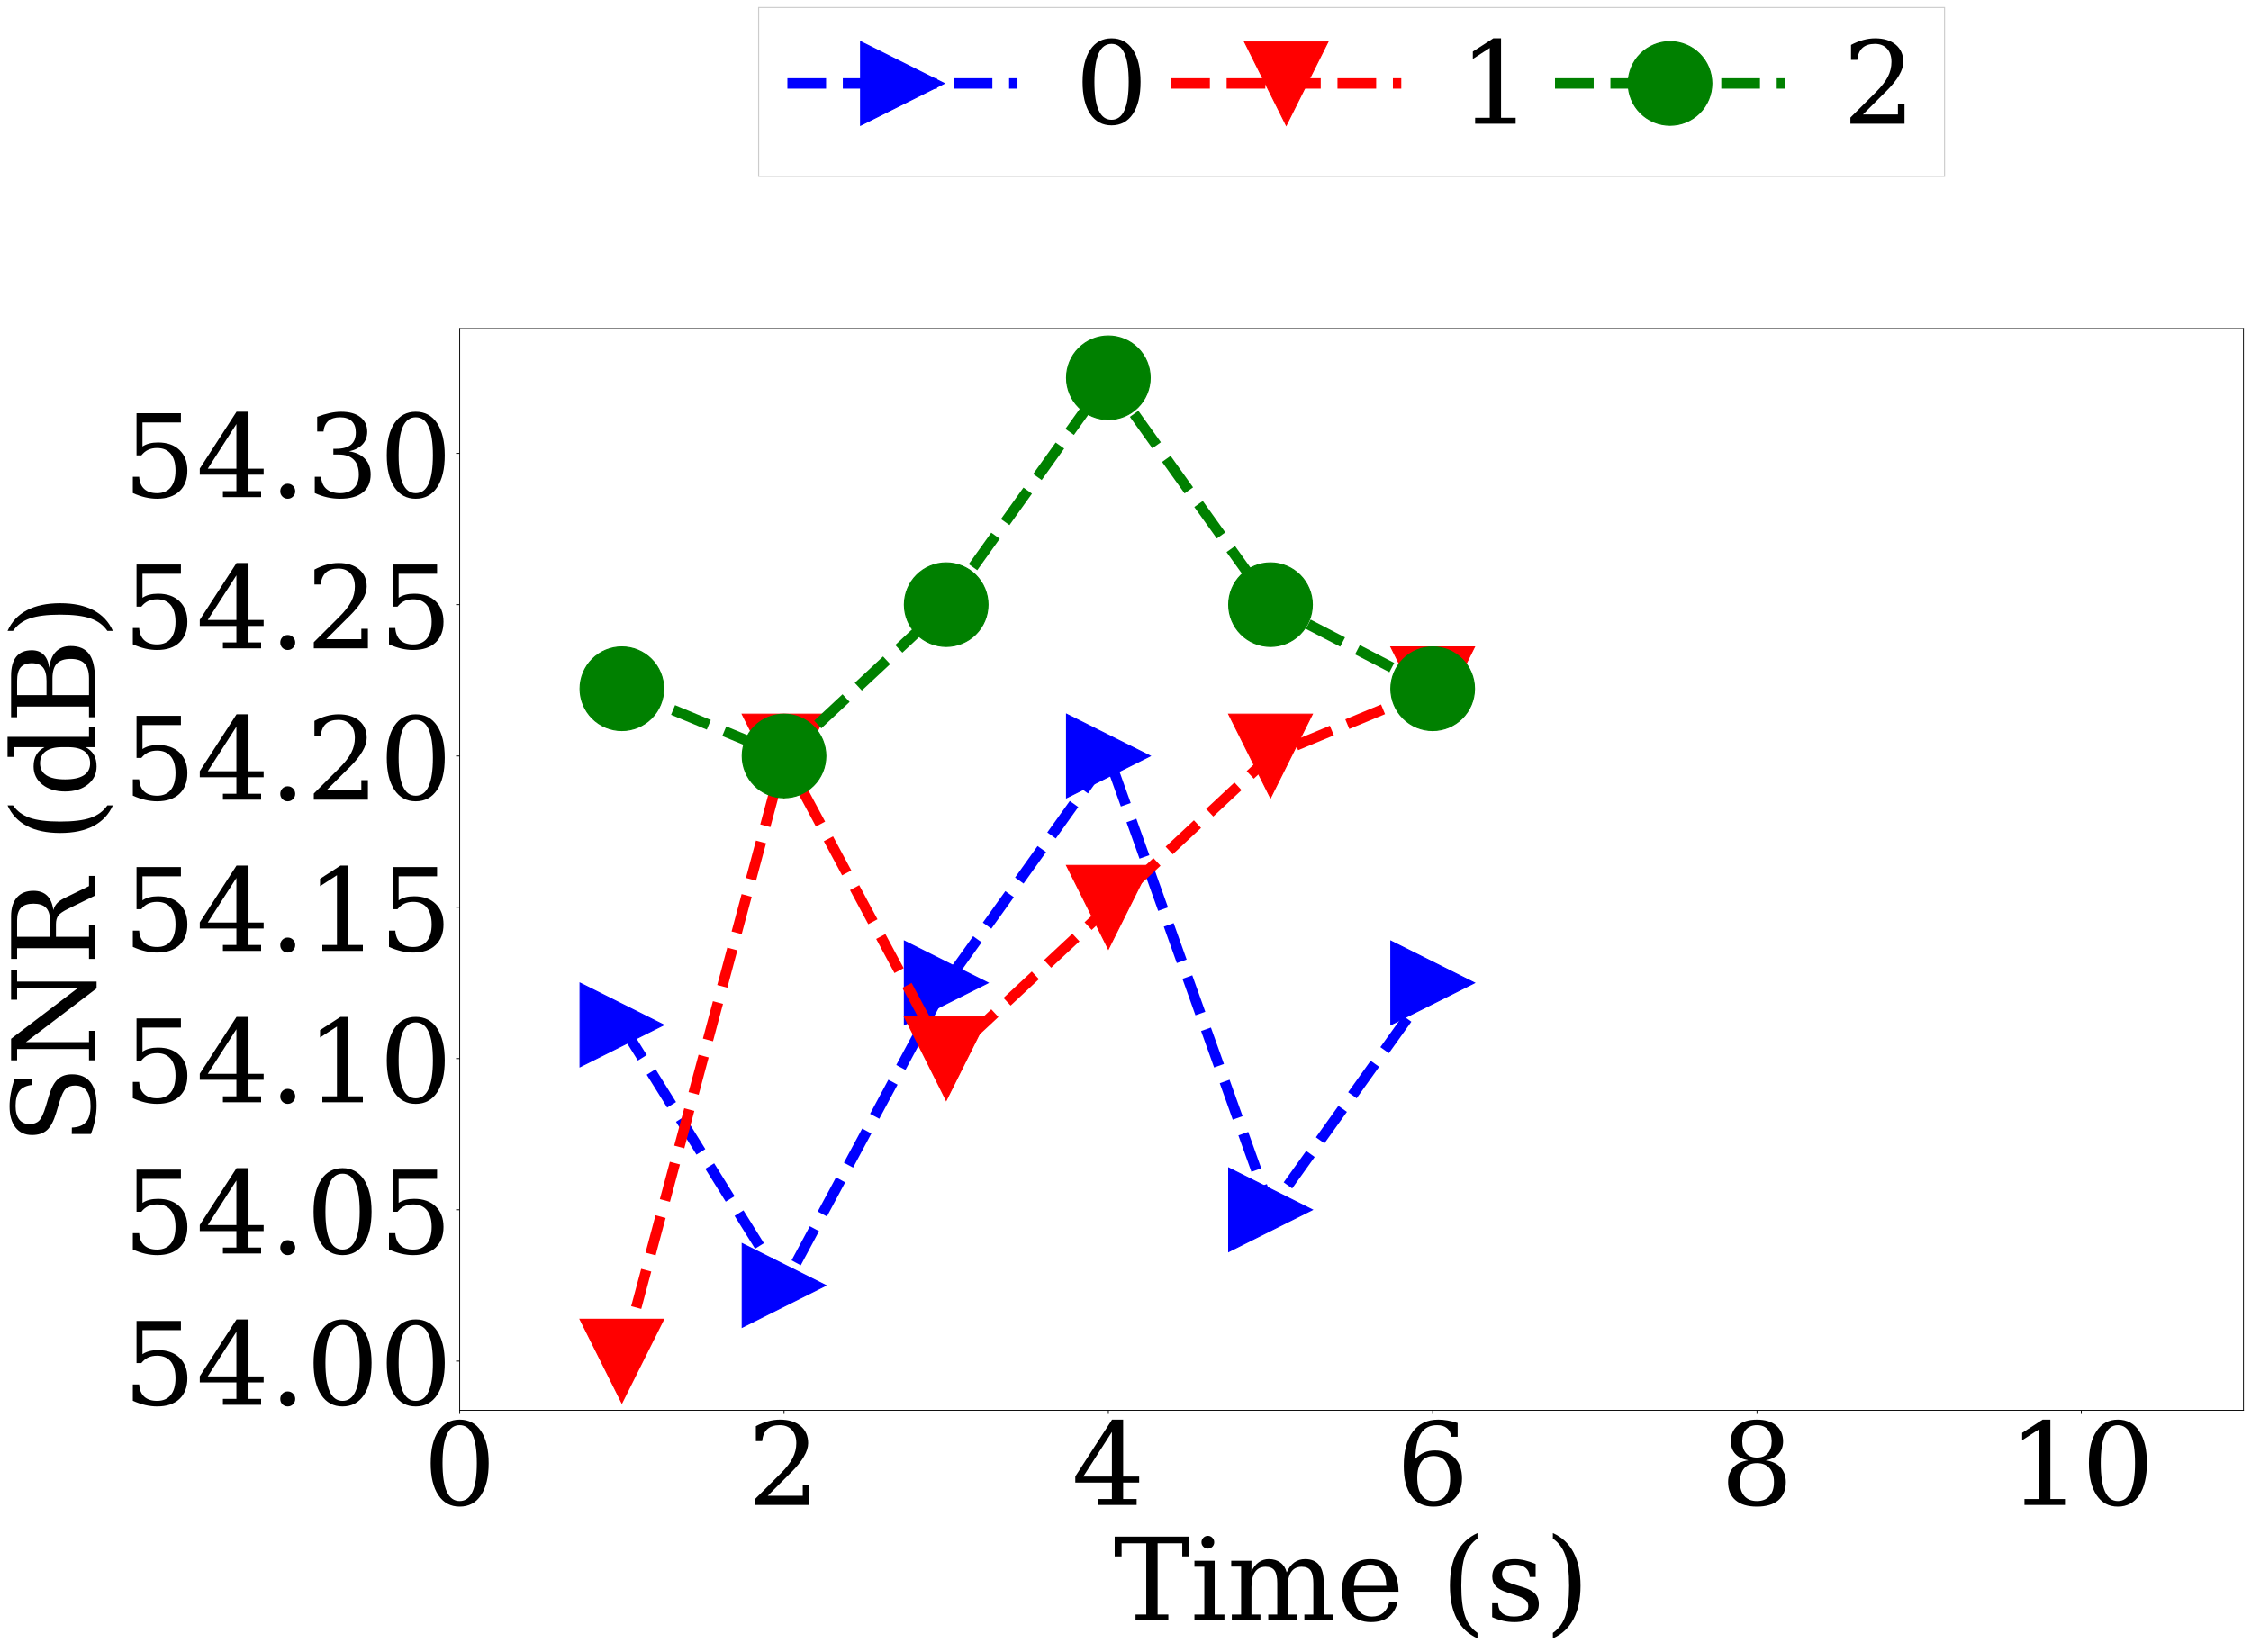
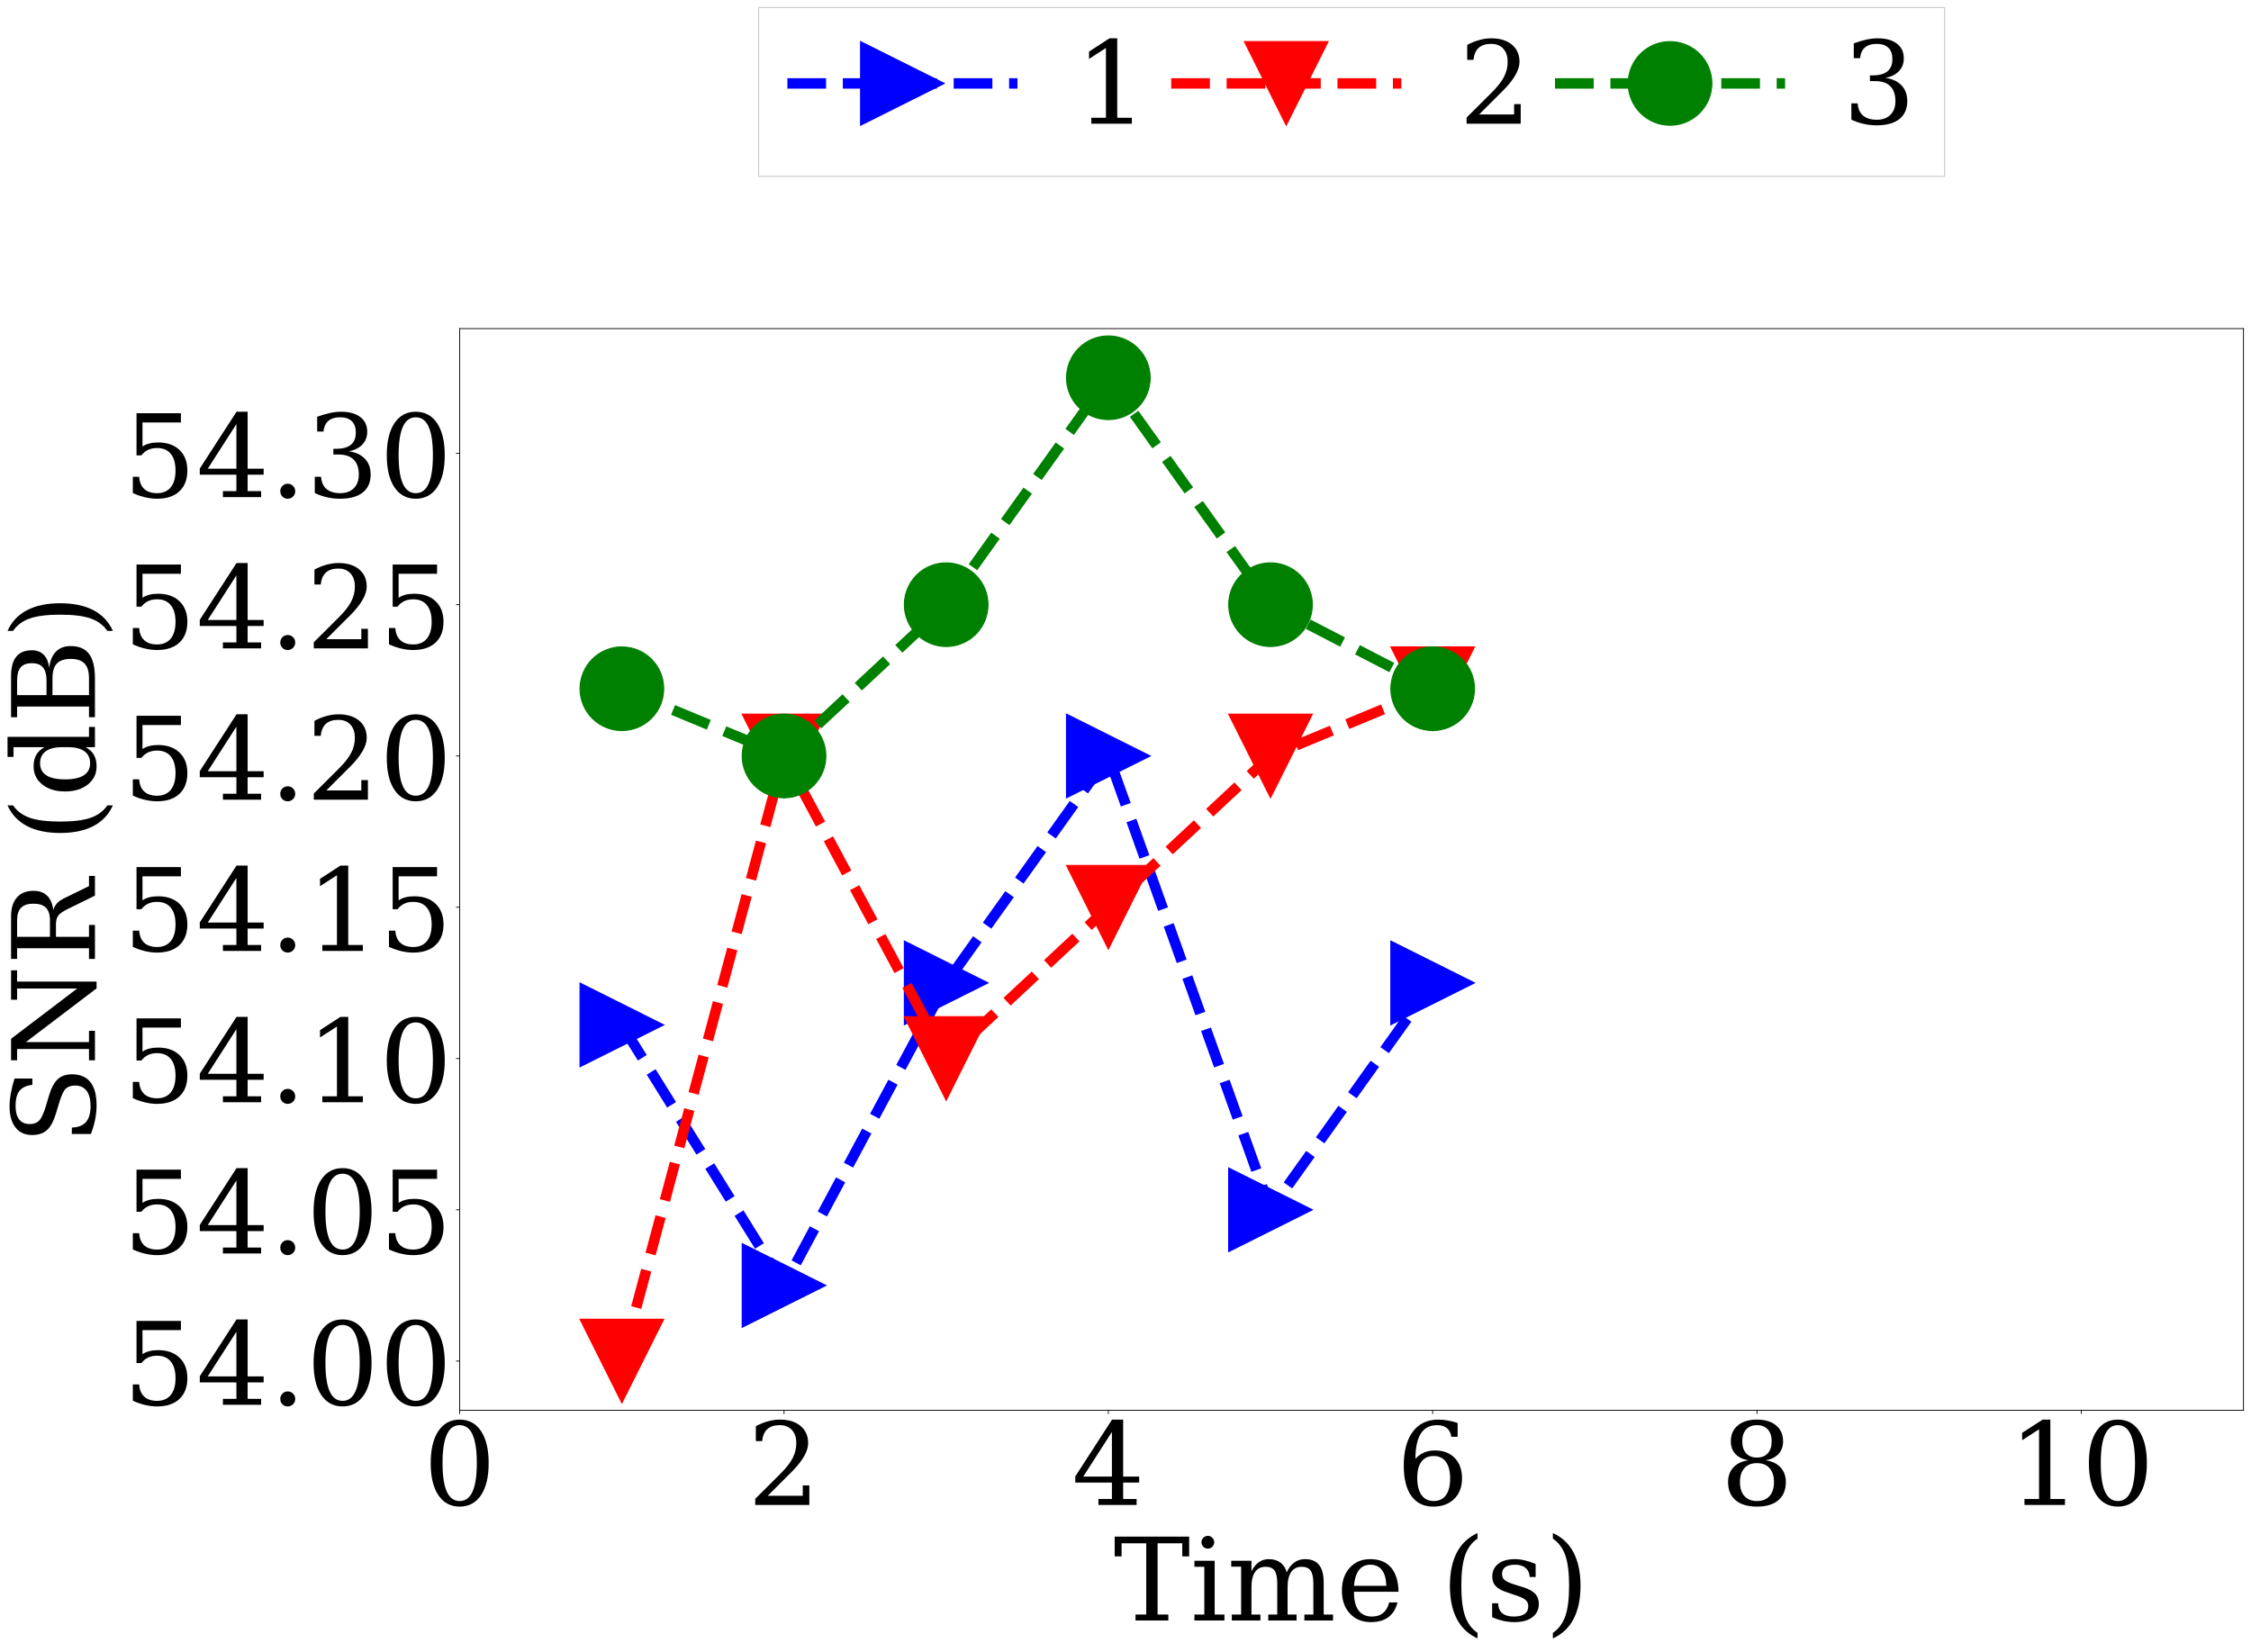
<svg xmlns="http://www.w3.org/2000/svg" xmlns:xlink="http://www.w3.org/1999/xlink" width="2152.384pt" height="1579.779pt" viewBox="0 0 2152.384 1579.779" version="1.1">
  <defs>
    <style type="text/css">*{stroke-linejoin: round; stroke-linecap: butt}</style>
  </defs>
  <g id="figure_1">
    <g id="patch_1">
      <path d="M 0 1579.779  L 2152.384 1579.779  L 2152.384 0  L 0 0  z " style="fill: #ffffff; stroke: #ffffff; stroke-linejoin: miter" />
    </g>
    <g id="axes_1">
      <g id="patch_2">
        <path d="M 439.569 1348.66  L 2145.184 1348.66  L 2145.184 314.245  L 439.569 314.245  z " style="fill: #ffffff" />
      </g>
      <g id="matplotlib.axis_1">
        <g id="xtick_1">
          <g id="line2d_1">
            <defs>
-               <path id="m1a6c01d6e7" d="M 0 0  L 0 3.5  " style="stroke: #000000; stroke-width: 0.8" />
+               <path id="m18135ebdc6" d="M 0 0  L 0 3.5  " style="stroke: #000000; stroke-width: 0.8" />
            </defs>
            <g>
-               <use xlink:href="#m1a6c01d6e7" x="439.569" y="1348.66" style="stroke: #000000; stroke-width: 0.8" />
+               <use xlink:href="#m18135ebdc6" x="439.569" y="1348.66" style="stroke: #000000; stroke-width: 0.8" />
            </g>
          </g>
          <g id="text_1">
            <g transform="translate(404.575 1439.243) scale(1.1 -1.1)">
              <defs>
                <path id="DejaVuSerif-30" d="M 2034 219  Q 2513 219 2750 744  Q 2988 1269 2988 2328  Q 2988 3391 2750 3916  Q 2513 4441 2034 4441  Q 1556 4441 1318 3916  Q 1081 3391 1081 2328  Q 1081 1269 1318 744  Q 1556 219 2034 219  z M 2034 -91  Q 1275 -91 848 546  Q 422 1184 422 2328  Q 422 3475 848 4112  Q 1275 4750 2034 4750  Q 2797 4750 3222 4112  Q 3647 3475 3647 2328  Q 3647 1184 3222 546  Q 2797 -91 2034 -91  z " transform="scale(0.015625)" />
              </defs>
              <use xlink:href="#DejaVuSerif-30" />
            </g>
          </g>
        </g>
        <g id="xtick_2">
          <g id="line2d_2">
            <g>
-               <use xlink:href="#m1a6c01d6e7" x="749.681" y="1348.66" style="stroke: #000000; stroke-width: 0.8" />
+               <use xlink:href="#m18135ebdc6" x="749.681" y="1348.66" style="stroke: #000000; stroke-width: 0.8" />
            </g>
          </g>
          <g id="text_2">
            <g transform="translate(714.6868 1439.243) scale(1.1 -1.1)">
              <defs>
                <path id="DejaVuSerif-32" d="M 819 3553  L 469 3553  L 469 4384  Q 803 4563 1142 4656  Q 1481 4750 1806 4750  Q 2534 4750 2956 4397  Q 3378 4044 3378 3438  Q 3378 2753 2422 1800  Q 2347 1728 2309 1691  L 1131 513  L 3078 513  L 3078 1088  L 3444 1088  L 3444 0  L 434 0  L 434 341  L 1850 1753  Q 2319 2222 2519 2614  Q 2719 3006 2719 3438  Q 2719 3909 2473 4175  Q 2228 4441 1797 4441  Q 1350 4441 1106 4219  Q 863 3997 819 3553  z " transform="scale(0.015625)" />
              </defs>
              <use xlink:href="#DejaVuSerif-32" />
            </g>
          </g>
        </g>
        <g id="xtick_3">
          <g id="line2d_3">
            <g>
-               <use xlink:href="#m1a6c01d6e7" x="1059.792" y="1348.66" style="stroke: #000000; stroke-width: 0.8" />
+               <use xlink:href="#m18135ebdc6" x="1059.792" y="1348.66" style="stroke: #000000; stroke-width: 0.8" />
            </g>
          </g>
          <g id="text_3">
            <g transform="translate(1024.799 1439.243) scale(1.1 -1.1)">
              <defs>
                <path id="DejaVuSerif-34" d="M 2234 1581  L 2234 4063  L 641 1581  L 2234 1581  z M 3609 0  L 1484 0  L 1484 331  L 2234 331  L 2234 1247  L 197 1247  L 197 1588  L 2241 4750  L 2859 4750  L 2859 1581  L 3750 1581  L 3750 1247  L 2859 1247  L 2859 331  L 3609 331  L 3609 0  z " transform="scale(0.015625)" />
              </defs>
              <use xlink:href="#DejaVuSerif-34" />
            </g>
          </g>
        </g>
        <g id="xtick_4">
          <g id="line2d_4">
            <g>
-               <use xlink:href="#m1a6c01d6e7" x="1369.904" y="1348.66" style="stroke: #000000; stroke-width: 0.8" />
+               <use xlink:href="#m18135ebdc6" x="1369.904" y="1348.66" style="stroke: #000000; stroke-width: 0.8" />
            </g>
          </g>
          <g id="text_4">
            <g transform="translate(1334.91 1439.243) scale(1.1 -1.1)">
              <defs>
                <path id="DejaVuSerif-36" d="M 2094 219  Q 2534 219 2771 542  Q 3009 866 3009 1472  Q 3009 2078 2771 2401  Q 2534 2725 2094 2725  Q 1647 2725 1412 2412  Q 1178 2100 1178 1509  Q 1178 888 1415 553  Q 1653 219 2094 219  z M 1075 2569  Q 1288 2803 1556 2918  Q 1825 3034 2163 3034  Q 2859 3034 3264 2615  Q 3669 2197 3669 1472  Q 3669 763 3233 336  Q 2797 -91 2069 -91  Q 1278 -91 853 498  Q 428 1088 428 2181  Q 428 3406 931 4078  Q 1434 4750 2350 4750  Q 2597 4750 2869 4703  Q 3141 4656 3425 4563  L 3425 3794  L 3072 3794  Q 3034 4109 2831 4275  Q 2628 4441 2284 4441  Q 1678 4441 1381 3981  Q 1084 3522 1075 2569  z " transform="scale(0.015625)" />
              </defs>
              <use xlink:href="#DejaVuSerif-36" />
            </g>
          </g>
        </g>
        <g id="xtick_5">
          <g id="line2d_5">
            <g>
-               <use xlink:href="#m1a6c01d6e7" x="1680.016" y="1348.66" style="stroke: #000000; stroke-width: 0.8" />
+               <use xlink:href="#m18135ebdc6" x="1680.016" y="1348.66" style="stroke: #000000; stroke-width: 0.8" />
            </g>
          </g>
          <g id="text_5">
            <g transform="translate(1645.022 1439.243) scale(1.1 -1.1)">
              <defs>
                <path id="DejaVuSerif-38" d="M 2981 1275  Q 2981 1775 2732 2051  Q 2484 2328 2034 2328  Q 1584 2328 1336 2051  Q 1088 1775 1088 1275  Q 1088 772 1336 495  Q 1584 219 2034 219  Q 2484 219 2732 495  Q 2981 772 2981 1275  z M 2853 3541  Q 2853 3966 2637 4203  Q 2422 4441 2034 4441  Q 1650 4441 1433 4203  Q 1216 3966 1216 3541  Q 1216 3113 1433 2875  Q 1650 2638 2034 2638  Q 2422 2638 2637 2875  Q 2853 3113 2853 3541  z M 2516 2484  Q 3047 2413 3344 2092  Q 3641 1772 3641 1275  Q 3641 619 3225 264  Q 2809 -91 2034 -91  Q 1263 -91 845 264  Q 428 619 428 1275  Q 428 1772 725 2092  Q 1022 2413 1556 2484  Q 1084 2569 832 2842  Q 581 3116 581 3541  Q 581 4103 968 4426  Q 1356 4750 2034 4750  Q 2713 4750 3100 4426  Q 3488 4103 3488 3541  Q 3488 3116 3236 2842  Q 2984 2569 2516 2484  z " transform="scale(0.015625)" />
              </defs>
              <use xlink:href="#DejaVuSerif-38" />
            </g>
          </g>
        </g>
        <g id="xtick_6">
          <g id="line2d_6">
            <g>
-               <use xlink:href="#m1a6c01d6e7" x="1990.128" y="1348.66" style="stroke: #000000; stroke-width: 0.8" />
+               <use xlink:href="#m18135ebdc6" x="1990.128" y="1348.66" style="stroke: #000000; stroke-width: 0.8" />
            </g>
          </g>
          <g id="text_6">
            <g transform="translate(1920.14 1439.243) scale(1.1 -1.1)">
              <defs>
                <path id="DejaVuSerif-31" d="M 909 0  L 909 331  L 1722 331  L 1722 4213  L 781 3603  L 781 4013  L 1919 4750  L 2350 4750  L 2350 331  L 3163 331  L 3163 0  L 909 0  z " transform="scale(0.015625)" />
              </defs>
              <use xlink:href="#DejaVuSerif-31" />
              <use xlink:href="#DejaVuSerif-30" x="63.623" />
            </g>
          </g>
        </g>
        <g id="text_7">
          <g transform="translate(1064.771 1549.703) scale(1.1 -1.1)">
            <defs>
              <path id="DejaVuSerif-54" d="M 1222 0  L 1222 331  L 1819 331  L 1819 4294  L 447 4294  L 447 3566  L 63 3566  L 63 4666  L 4206 4666  L 4206 3566  L 3822 3566  L 3822 4294  L 2450 4294  L 2450 331  L 3047 331  L 3047 0  L 1222 0  z " transform="scale(0.015625)" />
              <path id="DejaVuSerif-69" d="M 622 4353  Q 622 4497 726 4603  Q 831 4709 978 4709  Q 1122 4709 1226 4603  Q 1331 4497 1331 4353  Q 1331 4206 1228 4103  Q 1125 4000 978 4000  Q 831 4000 726 4103  Q 622 4206 622 4353  z M 1356 331  L 1900 331  L 1900 0  L 231 0  L 231 331  L 781 331  L 781 2988  L 231 2988  L 231 3322  L 1356 3322  L 1356 331  z " transform="scale(0.015625)" />
              <path id="DejaVuSerif-6d" d="M 3316 2675  Q 3481 3041 3739 3227  Q 3997 3413 4341 3413  Q 4863 3413 5119 3089  Q 5375 2766 5375 2113  L 5375 331  L 5894 331  L 5894 0  L 4300 0  L 4300 331  L 4800 331  L 4800 2047  Q 4800 2556 4650 2772  Q 4500 2988 4153 2988  Q 3769 2988 3567 2697  Q 3366 2406 3366 1850  L 3366 331  L 3866 331  L 3866 0  L 2291 0  L 2291 331  L 2791 331  L 2791 2069  Q 2791 2566 2641 2777  Q 2491 2988 2144 2988  Q 1759 2988 1557 2697  Q 1356 2406 1356 1850  L 1356 331  L 1856 331  L 1856 0  L 263 0  L 263 331  L 781 331  L 781 2994  L 231 2994  L 231 3322  L 1356 3322  L 1356 2731  Q 1516 3063 1762 3238  Q 2009 3413 2322 3413  Q 2709 3413 2968 3220  Q 3228 3028 3316 2675  z " transform="scale(0.015625)" />
              <path id="DejaVuSerif-65" d="M 3469 1600  L 991 1600  L 991 1575  Q 991 903 1244 561  Q 1497 219 1991 219  Q 2369 219 2611 417  Q 2853 616 2950 1006  L 3413 1006  Q 3275 459 2904 184  Q 2534 -91 1931 -91  Q 1203 -91 761 389  Q 319 869 319 1663  Q 319 2450 753 2931  Q 1188 3413 1894 3413  Q 2647 3413 3050 2948  Q 3453 2484 3469 1600  z M 2791 1931  Q 2772 2513 2545 2808  Q 2319 3103 1894 3103  Q 1497 3103 1269 2806  Q 1041 2509 991 1931  L 2791 1931  z " transform="scale(0.015625)" />
              <path id="DejaVuSerif-20" transform="scale(0.015625)" />
              <path id="DejaVuSerif-28" d="M 2041 -997  Q 1281 -656 893 83  Q 506 822 506 1931  Q 506 3044 893 3783  Q 1281 4522 2041 4863  L 2041 4556  Q 1559 4225 1350 3623  Q 1141 3022 1141 1931  Q 1141 844 1350 242  Q 1559 -359 2041 -691  L 2041 -997  z " transform="scale(0.015625)" />
              <path id="DejaVuSerif-73" d="M 359 184  L 359 959  L 691 959  Q 703 588 923 403  Q 1144 219 1575 219  Q 1963 219 2166 364  Q 2369 509 2369 788  Q 2369 1006 2220 1140  Q 2072 1275 1594 1428  L 1178 1569  Q 750 1706 558 1912  Q 366 2119 366 2438  Q 366 2894 700 3153  Q 1034 3413 1625 3413  Q 1888 3413 2178 3344  Q 2469 3275 2778 3144  L 2778 2419  L 2447 2419  Q 2434 2741 2221 2922  Q 2009 3103 1644 3103  Q 1281 3103 1095 2975  Q 909 2847 909 2591  Q 909 2381 1050 2254  Q 1191 2128 1613 1997  L 2069 1856  Q 2541 1709 2748 1489  Q 2956 1269 2956 922  Q 2956 450 2595 179  Q 2234 -91 1600 -91  Q 1278 -91 972 -22  Q 666 47 359 184  z " transform="scale(0.015625)" />
              <path id="DejaVuSerif-29" d="M 453 -997  L 453 -691  Q 934 -359 1145 242  Q 1356 844 1356 1931  Q 1356 3022 1145 3623  Q 934 4225 453 4556  L 453 4863  Q 1216 4522 1603 3783  Q 1991 3044 1991 1931  Q 1991 822 1603 83  Q 1216 -656 453 -997  z " transform="scale(0.015625)" />
            </defs>
            <use xlink:href="#DejaVuSerif-54" />
            <use xlink:href="#DejaVuSerif-69" x="66.699" />
            <use xlink:href="#DejaVuSerif-6d" x="98.682" />
            <use xlink:href="#DejaVuSerif-65" x="193.506" />
            <use xlink:href="#DejaVuSerif-20" x="252.686" />
            <use xlink:href="#DejaVuSerif-28" x="284.473" />
            <use xlink:href="#DejaVuSerif-73" x="323.486" />
            <use xlink:href="#DejaVuSerif-29" x="374.805" />
          </g>
        </g>
      </g>
      <g id="matplotlib.axis_2">
        <g id="ytick_1">
          <g id="line2d_7">
            <defs>
-               <path id="mfabd0cfa6f" d="M 0 0  L -3.5 0  " style="stroke: #000000; stroke-width: 0.8" />
+               <path id="mef64bc08e6" d="M 0 0  L -3.5 0  " style="stroke: #000000; stroke-width: 0.8" />
            </defs>
            <g>
-               <use xlink:href="#mfabd0cfa6f" x="439.569" y="1301.641" style="stroke: #000000; stroke-width: 0.8" />
+               <use xlink:href="#mef64bc08e6" x="439.569" y="1301.641" style="stroke: #000000; stroke-width: 0.8" />
            </g>
          </g>
          <g id="text_8">
            <g transform="translate(117.6594 1343.433) scale(1.1 -1.1)">
              <defs>
                <path id="DejaVuSerif-35" d="M 3219 4666  L 3219 4153  L 1081 4153  L 1081 2816  Q 1244 2928 1461 2984  Q 1678 3041 1947 3041  Q 2703 3041 3140 2622  Q 3578 2203 3578 1478  Q 3578 738 3136 323  Q 2694 -91 1894 -91  Q 1572 -91 1234 -12  Q 897 66 544 225  L 544 1131  L 897 1131  Q 925 688 1179 453  Q 1434 219 1894 219  Q 2388 219 2653 544  Q 2919 869 2919 1478  Q 2919 2084 2655 2407  Q 2391 2731 1894 2731  Q 1613 2731 1398 2631  Q 1184 2531 1019 2322  L 750 2322  L 750 4666  L 3219 4666  z " transform="scale(0.015625)" />
                <path id="DejaVuSerif-2e" d="M 603 325  Q 603 500 722 622  Q 841 744 1019 744  Q 1191 744 1312 622  Q 1434 500 1434 325  Q 1434 153 1312 31  Q 1191 -91 1019 -91  Q 841 -91 722 29  Q 603 150 603 325  z " transform="scale(0.015625)" />
              </defs>
              <use xlink:href="#DejaVuSerif-35" />
              <use xlink:href="#DejaVuSerif-34" x="63.623" />
              <use xlink:href="#DejaVuSerif-2e" x="127.246" />
              <use xlink:href="#DejaVuSerif-30" x="159.033" />
              <use xlink:href="#DejaVuSerif-30" x="222.656" />
            </g>
          </g>
        </g>
        <g id="ytick_2">
          <g id="line2d_8">
            <g>
-               <use xlink:href="#mfabd0cfa6f" x="439.569" y="1156.968" style="stroke: #000000; stroke-width: 0.8" />
+               <use xlink:href="#mef64bc08e6" x="439.569" y="1156.968" style="stroke: #000000; stroke-width: 0.8" />
            </g>
          </g>
          <g id="text_9">
            <g transform="translate(117.6594 1198.759) scale(1.1 -1.1)">
              <use xlink:href="#DejaVuSerif-35" />
              <use xlink:href="#DejaVuSerif-34" x="63.623" />
              <use xlink:href="#DejaVuSerif-2e" x="127.246" />
              <use xlink:href="#DejaVuSerif-30" x="159.033" />
              <use xlink:href="#DejaVuSerif-35" x="222.656" />
            </g>
          </g>
        </g>
        <g id="ytick_3">
          <g id="line2d_9">
            <g>
-               <use xlink:href="#mfabd0cfa6f" x="439.569" y="1012.295" style="stroke: #000000; stroke-width: 0.8" />
+               <use xlink:href="#mef64bc08e6" x="439.569" y="1012.295" style="stroke: #000000; stroke-width: 0.8" />
            </g>
          </g>
          <g id="text_10">
            <g transform="translate(117.6594 1054.086) scale(1.1 -1.1)">
              <use xlink:href="#DejaVuSerif-35" />
              <use xlink:href="#DejaVuSerif-34" x="63.623" />
              <use xlink:href="#DejaVuSerif-2e" x="127.246" />
              <use xlink:href="#DejaVuSerif-31" x="159.033" />
              <use xlink:href="#DejaVuSerif-30" x="222.656" />
            </g>
          </g>
        </g>
        <g id="ytick_4">
          <g id="line2d_10">
            <g>
-               <use xlink:href="#mfabd0cfa6f" x="439.569" y="867.621" style="stroke: #000000; stroke-width: 0.8" />
+               <use xlink:href="#mef64bc08e6" x="439.569" y="867.621" style="stroke: #000000; stroke-width: 0.8" />
            </g>
          </g>
          <g id="text_11">
            <g transform="translate(117.6594 909.4126) scale(1.1 -1.1)">
              <use xlink:href="#DejaVuSerif-35" />
              <use xlink:href="#DejaVuSerif-34" x="63.623" />
              <use xlink:href="#DejaVuSerif-2e" x="127.246" />
              <use xlink:href="#DejaVuSerif-31" x="159.033" />
              <use xlink:href="#DejaVuSerif-35" x="222.656" />
            </g>
          </g>
        </g>
        <g id="ytick_5">
          <g id="line2d_11">
            <g>
-               <use xlink:href="#mfabd0cfa6f" x="439.569" y="722.948" style="stroke: #000000; stroke-width: 0.8" />
+               <use xlink:href="#mef64bc08e6" x="439.569" y="722.948" style="stroke: #000000; stroke-width: 0.8" />
            </g>
          </g>
          <g id="text_12">
            <g transform="translate(117.6594 764.7391) scale(1.1 -1.1)">
              <use xlink:href="#DejaVuSerif-35" />
              <use xlink:href="#DejaVuSerif-34" x="63.623" />
              <use xlink:href="#DejaVuSerif-2e" x="127.246" />
              <use xlink:href="#DejaVuSerif-32" x="159.033" />
              <use xlink:href="#DejaVuSerif-30" x="222.656" />
            </g>
          </g>
        </g>
        <g id="ytick_6">
          <g id="line2d_12">
            <g>
-               <use xlink:href="#mfabd0cfa6f" x="439.569" y="578.274" style="stroke: #000000; stroke-width: 0.8" />
+               <use xlink:href="#mef64bc08e6" x="439.569" y="578.274" style="stroke: #000000; stroke-width: 0.8" />
            </g>
          </g>
          <g id="text_13">
            <g transform="translate(117.6594 620.0657) scale(1.1 -1.1)">
              <use xlink:href="#DejaVuSerif-35" />
              <use xlink:href="#DejaVuSerif-34" x="63.623" />
              <use xlink:href="#DejaVuSerif-2e" x="127.246" />
              <use xlink:href="#DejaVuSerif-32" x="159.033" />
              <use xlink:href="#DejaVuSerif-35" x="222.656" />
            </g>
          </g>
        </g>
        <g id="ytick_7">
          <g id="line2d_13">
            <g>
-               <use xlink:href="#mfabd0cfa6f" x="439.569" y="433.601" style="stroke: #000000; stroke-width: 0.8" />
+               <use xlink:href="#mef64bc08e6" x="439.569" y="433.601" style="stroke: #000000; stroke-width: 0.8" />
            </g>
          </g>
          <g id="text_14">
            <g transform="translate(117.6594 475.3923) scale(1.1 -1.1)">
              <defs>
                <path id="DejaVuSerif-33" d="M 622 4469  Q 988 4606 1323 4678  Q 1659 4750 1953 4750  Q 2638 4750 3022 4454  Q 3406 4159 3406 3634  Q 3406 3213 3140 2930  Q 2875 2647 2388 2547  Q 2963 2466 3280 2130  Q 3597 1794 3597 1259  Q 3597 606 3158 257  Q 2719 -91 1894 -91  Q 1528 -91 1179 -12  Q 831 66 488 225  L 488 1131  L 838 1131  Q 869 681 1141 450  Q 1413 219 1906 219  Q 2384 219 2661 495  Q 2938 772 2938 1253  Q 2938 1803 2653 2086  Q 2369 2369 1819 2369  L 1522 2369  L 1522 2688  L 1678 2688  Q 2225 2688 2498 2914  Q 2772 3141 2772 3597  Q 2772 4006 2547 4223  Q 2322 4441 1900 4441  Q 1478 4441 1245 4241  Q 1013 4041 972 3647  L 622 3647  L 622 4469  z " transform="scale(0.015625)" />
              </defs>
              <use xlink:href="#DejaVuSerif-35" />
              <use xlink:href="#DejaVuSerif-34" x="63.623" />
              <use xlink:href="#DejaVuSerif-2e" x="127.246" />
              <use xlink:href="#DejaVuSerif-33" x="159.033" />
              <use xlink:href="#DejaVuSerif-30" x="222.656" />
            </g>
          </g>
        </g>
        <g id="text_15">
          <g transform="translate(90.78281 1094.688) rotate(-90) scale(1.1 -1.1)">
            <defs>
              <path id="DejaVuSerif-53" d="M 594 225  L 594 1288  L 953 1284  Q 969 753 1261 498  Q 1553 244 2150 244  Q 2706 244 2998 464  Q 3291 684 3291 1106  Q 3291 1444 3114 1625  Q 2938 1806 2369 1978  L 1753 2163  Q 1084 2366 811 2669  Q 538 2972 538 3500  Q 538 4094 959 4422  Q 1381 4750 2144 4750  Q 2469 4750 2856 4679  Q 3244 4609 3681 4475  L 3681 3481  L 3328 3481  Q 3275 3975 2998 4195  Q 2722 4416 2156 4416  Q 1663 4416 1405 4214  Q 1147 4013 1147 3628  Q 1147 3294 1340 3103  Q 1534 2913 2163 2725  L 2741 2553  Q 3375 2363 3645 2067  Q 3916 1772 3916 1275  Q 3916 597 3481 253  Q 3047 -91 2188 -91  Q 1803 -91 1404 -12  Q 1006 66 594 225  z " transform="scale(0.015625)" />
              <path id="DejaVuSerif-4e" d="M 313 0  L 313 331  L 941 331  L 941 4331  L 313 4331  L 313 4666  L 1509 4666  L 4306 984  L 4306 4331  L 3681 4331  L 3681 4666  L 5319 4666  L 5319 4331  L 4691 4331  L 4691 -91  L 4313 -91  L 1325 3841  L 1325 331  L 1953 331  L 1953 0  L 313 0  z " transform="scale(0.015625)" />
              <path id="DejaVuSerif-52" d="M 3066 2316  Q 3284 2256 3442 2114  Q 3600 1972 3725 1716  L 4403 331  L 4972 331  L 4972 0  L 3872 0  L 3144 1484  Q 2934 1916 2759 2042  Q 2584 2169 2278 2169  L 1581 2169  L 1581 331  L 2241 331  L 2241 0  L 353 0  L 353 331  L 947 331  L 947 4331  L 353 4331  L 353 4666  L 2719 4666  Q 3400 4666 3770 4341  Q 4141 4016 4141 3419  Q 4141 2938 3870 2661  Q 3600 2384 3066 2316  z M 1581 2503  L 2503 2503  Q 2975 2503 3200 2726  Q 3425 2950 3425 3419  Q 3425 3888 3200 4109  Q 2975 4331 2503 4331  L 1581 4331  L 1581 2503  z " transform="scale(0.015625)" />
              <path id="DejaVuSerif-64" d="M 3359 331  L 3909 331  L 3909 0  L 2784 0  L 2784 519  Q 2616 206 2355 57  Q 2094 -91 1709 -91  Q 1097 -91 708 395  Q 319 881 319 1663  Q 319 2444 706 2928  Q 1094 3413 1709 3413  Q 2094 3413 2355 3264  Q 2616 3116 2784 2803  L 2784 4531  L 2241 4531  L 2241 4863  L 3359 4863  L 3359 331  z M 2784 1497  L 2784 1825  Q 2784 2422 2554 2737  Q 2325 3053 1888 3053  Q 1444 3053 1217 2703  Q 991 2353 991 1663  Q 991 975 1217 622  Q 1444 269 1888 269  Q 2325 269 2554 583  Q 2784 897 2784 1497  z " transform="scale(0.015625)" />
              <path id="DejaVuSerif-42" d="M 1581 331  L 2516 331  Q 3078 331 3337 575  Q 3597 819 3597 1350  Q 3597 1878 3339 2120  Q 3081 2363 2516 2363  L 1581 2363  L 1581 331  z M 1581 2694  L 2375 2694  Q 2888 2694 3123 2891  Q 3359 3088 3359 3513  Q 3359 3941 3123 4136  Q 2888 4331 2375 4331  L 1581 4331  L 1581 2694  z M 353 0  L 353 331  L 947 331  L 947 4331  L 353 4331  L 353 4666  L 2656 4666  Q 3363 4666 3720 4377  Q 4078 4088 4078 3513  Q 4078 3097 3829 2850  Q 3581 2603 3103 2547  Q 3697 2472 4005 2167  Q 4313 1863 4313 1350  Q 4313 656 3875 328  Q 3438 0 2509 0  L 353 0  z " transform="scale(0.015625)" />
            </defs>
            <use xlink:href="#DejaVuSerif-53" />
            <use xlink:href="#DejaVuSerif-4e" x="68.506" />
            <use xlink:href="#DejaVuSerif-52" x="156.006" />
            <use xlink:href="#DejaVuSerif-20" x="231.299" />
            <use xlink:href="#DejaVuSerif-28" x="263.086" />
            <use xlink:href="#DejaVuSerif-64" x="302.1" />
            <use xlink:href="#DejaVuSerif-42" x="366.113" />
            <use xlink:href="#DejaVuSerif-29" x="439.6" />
          </g>
        </g>
      </g>
      <g id="line2d_14">
-         <path d="M 594.625 980.145  L 749.681 1229.305  L 904.736 939.958  L 1059.792 722.948  L 1214.848 1156.968  L 1369.904 939.958  " clip-path="url(#p9700842660)" style="fill: none; stroke-dasharray: 37,16; stroke-dashoffset: 0; stroke: #0000ff; stroke-width: 10" />
+         <path d="M 594.625 980.145  L 749.681 1229.305  L 904.736 939.958  L 1059.792 722.948  L 1214.848 1156.968  L 1369.904 939.958  " clip-path="url(#p99f502e212)" style="fill: none; stroke-dasharray: 37,16; stroke-dashoffset: 0; stroke: #0000ff; stroke-width: 10" />
        <defs>
-           <path id="m702e3869ad" d="M 40 0  L -40 -40  L -40 40  z " style="stroke: #0000ff; stroke-linejoin: miter" />
+           <path id="m50b696c71a" d="M 40 0  L -40 -40  L -40 40  z " style="stroke: #0000ff; stroke-linejoin: miter" />
        </defs>
-         <g clip-path="url(#p9700842660)">
-           <use xlink:href="#m702e3869ad" x="594.625" y="980.145" style="fill: #0000ff; stroke: #0000ff; stroke-linejoin: miter" />
-           <use xlink:href="#m702e3869ad" x="749.681" y="1229.305" style="fill: #0000ff; stroke: #0000ff; stroke-linejoin: miter" />
-           <use xlink:href="#m702e3869ad" x="904.736" y="939.958" style="fill: #0000ff; stroke: #0000ff; stroke-linejoin: miter" />
-           <use xlink:href="#m702e3869ad" x="1059.792" y="722.948" style="fill: #0000ff; stroke: #0000ff; stroke-linejoin: miter" />
-           <use xlink:href="#m702e3869ad" x="1214.848" y="1156.968" style="fill: #0000ff; stroke: #0000ff; stroke-linejoin: miter" />
-           <use xlink:href="#m702e3869ad" x="1369.904" y="939.958" style="fill: #0000ff; stroke: #0000ff; stroke-linejoin: miter" />
+         <g clip-path="url(#p99f502e212)">
+           <use xlink:href="#m50b696c71a" x="594.625" y="980.145" style="fill: #0000ff; stroke: #0000ff; stroke-linejoin: miter" />
+           <use xlink:href="#m50b696c71a" x="749.681" y="1229.305" style="fill: #0000ff; stroke: #0000ff; stroke-linejoin: miter" />
+           <use xlink:href="#m50b696c71a" x="904.736" y="939.958" style="fill: #0000ff; stroke: #0000ff; stroke-linejoin: miter" />
+           <use xlink:href="#m50b696c71a" x="1059.792" y="722.948" style="fill: #0000ff; stroke: #0000ff; stroke-linejoin: miter" />
+           <use xlink:href="#m50b696c71a" x="1214.848" y="1156.968" style="fill: #0000ff; stroke: #0000ff; stroke-linejoin: miter" />
+           <use xlink:href="#m50b696c71a" x="1369.904" y="939.958" style="fill: #0000ff; stroke: #0000ff; stroke-linejoin: miter" />
        </g>
      </g>
      <g id="line2d_15">
-         <path d="M 594.625 1301.641  L 749.681 722.948  L 904.736 1012.295  L 1059.792 867.621  L 1214.848 722.948  L 1369.904 658.648  " clip-path="url(#p9700842660)" style="fill: none; stroke-dasharray: 37,16; stroke-dashoffset: 0; stroke: #ff0000; stroke-width: 10" />
+         <path d="M 594.625 1301.641  L 749.681 722.948  L 904.736 1012.295  L 1059.792 867.621  L 1214.848 722.948  L 1369.904 658.648  " clip-path="url(#p99f502e212)" style="fill: none; stroke-dasharray: 37,16; stroke-dashoffset: 0; stroke: #ff0000; stroke-width: 10" />
        <defs>
-           <path id="m60bc8a2355" d="M -0 40  L 40 -40  L -40 -40  z " style="stroke: #ff0000; stroke-linejoin: miter" />
+           <path id="mdac9897a2c" d="M -0 40  L 40 -40  L -40 -40  z " style="stroke: #ff0000; stroke-linejoin: miter" />
        </defs>
-         <g clip-path="url(#p9700842660)">
-           <use xlink:href="#m60bc8a2355" x="594.625" y="1301.641" style="fill: #ff0000; stroke: #ff0000; stroke-linejoin: miter" />
-           <use xlink:href="#m60bc8a2355" x="749.681" y="722.948" style="fill: #ff0000; stroke: #ff0000; stroke-linejoin: miter" />
-           <use xlink:href="#m60bc8a2355" x="904.736" y="1012.295" style="fill: #ff0000; stroke: #ff0000; stroke-linejoin: miter" />
-           <use xlink:href="#m60bc8a2355" x="1059.792" y="867.621" style="fill: #ff0000; stroke: #ff0000; stroke-linejoin: miter" />
-           <use xlink:href="#m60bc8a2355" x="1214.848" y="722.948" style="fill: #ff0000; stroke: #ff0000; stroke-linejoin: miter" />
-           <use xlink:href="#m60bc8a2355" x="1369.904" y="658.648" style="fill: #ff0000; stroke: #ff0000; stroke-linejoin: miter" />
+         <g clip-path="url(#p99f502e212)">
+           <use xlink:href="#mdac9897a2c" x="594.625" y="1301.641" style="fill: #ff0000; stroke: #ff0000; stroke-linejoin: miter" />
+           <use xlink:href="#mdac9897a2c" x="749.681" y="722.948" style="fill: #ff0000; stroke: #ff0000; stroke-linejoin: miter" />
+           <use xlink:href="#mdac9897a2c" x="904.736" y="1012.295" style="fill: #ff0000; stroke: #ff0000; stroke-linejoin: miter" />
+           <use xlink:href="#mdac9897a2c" x="1059.792" y="867.621" style="fill: #ff0000; stroke: #ff0000; stroke-linejoin: miter" />
+           <use xlink:href="#mdac9897a2c" x="1214.848" y="722.948" style="fill: #ff0000; stroke: #ff0000; stroke-linejoin: miter" />
+           <use xlink:href="#mdac9897a2c" x="1369.904" y="658.648" style="fill: #ff0000; stroke: #ff0000; stroke-linejoin: miter" />
        </g>
      </g>
      <g id="line2d_16">
-         <path d="M 594.625 658.648  L 749.681 722.948  L 904.736 578.274  L 1059.792 361.264  L 1214.848 578.274  L 1369.904 658.648  " clip-path="url(#p9700842660)" style="fill: none; stroke-dasharray: 37,16; stroke-dashoffset: 0; stroke: #008000; stroke-width: 10" />
+         <path d="M 594.625 658.648  L 749.681 722.948  L 904.736 578.274  L 1059.792 361.264  L 1214.848 578.274  L 1369.904 658.648  " clip-path="url(#p99f502e212)" style="fill: none; stroke-dasharray: 37,16; stroke-dashoffset: 0; stroke: #008000; stroke-width: 10" />
        <defs>
-           <path id="m0c0e6dc550" d="M 0 40  C 10.608 40 20.783 35.785 28.284 28.284  C 35.785 20.783 40 10.608 40 0  C 40 -10.608 35.785 -20.783 28.284 -28.284  C 20.783 -35.785 10.608 -40 0 -40  C -10.608 -40 -20.783 -35.785 -28.284 -28.284  C -35.785 -20.783 -40 -10.608 -40 0  C -40 10.608 -35.785 20.783 -28.284 28.284  C -20.783 35.785 -10.608 40 0 40  z " style="stroke: #008000" />
+           <path id="m68a2410f5d" d="M 0 40  C 10.608 40 20.783 35.785 28.284 28.284  C 35.785 20.783 40 10.608 40 0  C 40 -10.608 35.785 -20.783 28.284 -28.284  C 20.783 -35.785 10.608 -40 0 -40  C -10.608 -40 -20.783 -35.785 -28.284 -28.284  C -35.785 -20.783 -40 -10.608 -40 0  C -40 10.608 -35.785 20.783 -28.284 28.284  C -20.783 35.785 -10.608 40 0 40  z " style="stroke: #008000" />
        </defs>
-         <g clip-path="url(#p9700842660)">
-           <use xlink:href="#m0c0e6dc550" x="594.625" y="658.648" style="fill: #008000; stroke: #008000" />
-           <use xlink:href="#m0c0e6dc550" x="749.681" y="722.948" style="fill: #008000; stroke: #008000" />
-           <use xlink:href="#m0c0e6dc550" x="904.736" y="578.274" style="fill: #008000; stroke: #008000" />
-           <use xlink:href="#m0c0e6dc550" x="1059.792" y="361.264" style="fill: #008000; stroke: #008000" />
-           <use xlink:href="#m0c0e6dc550" x="1214.848" y="578.274" style="fill: #008000; stroke: #008000" />
-           <use xlink:href="#m0c0e6dc550" x="1369.904" y="658.648" style="fill: #008000; stroke: #008000" />
+         <g clip-path="url(#p99f502e212)">
+           <use xlink:href="#m68a2410f5d" x="594.625" y="658.648" style="fill: #008000; stroke: #008000" />
+           <use xlink:href="#m68a2410f5d" x="749.681" y="722.948" style="fill: #008000; stroke: #008000" />
+           <use xlink:href="#m68a2410f5d" x="904.736" y="578.274" style="fill: #008000; stroke: #008000" />
+           <use xlink:href="#m68a2410f5d" x="1059.792" y="361.264" style="fill: #008000; stroke: #008000" />
+           <use xlink:href="#m68a2410f5d" x="1214.848" y="578.274" style="fill: #008000; stroke: #008000" />
+           <use xlink:href="#m68a2410f5d" x="1369.904" y="658.648" style="fill: #008000; stroke: #008000" />
        </g>
      </g>
      <g id="patch_3">
        <path d="M 439.569 1348.66  L 439.569 314.245  " style="fill: none; stroke: #000000; stroke-width: 0.8; stroke-linejoin: miter; stroke-linecap: square" />
      </g>
      <g id="patch_4">
        <path d="M 2145.184 1348.66  L 2145.184 314.245  " style="fill: none; stroke: #000000; stroke-width: 0.8; stroke-linejoin: miter; stroke-linecap: square" />
      </g>
      <g id="patch_5">
        <path d="M 439.569 1348.66  L 2145.184 1348.66  " style="fill: none; stroke: #000000; stroke-width: 0.8; stroke-linejoin: miter; stroke-linecap: square" />
      </g>
      <g id="patch_6">
        <path d="M 439.569 314.245  L 2145.184 314.245  " style="fill: none; stroke: #000000; stroke-width: 0.8; stroke-linejoin: miter; stroke-linecap: square" />
      </g>
      <g id="legend_1">
        <g id="patch_7">
          <path d="M 725.395 168.659  L 1859.358 168.659  L 1859.358 7.2  L 725.395 7.2  z " style="fill: #ffffff; stroke: #cccccc; stroke-linejoin: miter" />
        </g>
        <g id="line2d_17">
          <path d="M 752.895 79.783  L 862.895 79.783  L 972.895 79.783  " style="fill: none; stroke-dasharray: 37,16; stroke-dashoffset: 0; stroke: #0000ff; stroke-width: 10" />
          <g>
-             <use xlink:href="#m702e3869ad" x="862.895" y="79.783" style="fill: #0000ff; stroke: #0000ff; stroke-linejoin: miter" />
+             <use xlink:href="#m50b696c71a" x="862.895" y="79.783" style="fill: #0000ff; stroke: #0000ff; stroke-linejoin: miter" />
          </g>
        </g>
        <g id="text_16">
          <g transform="translate(1027.895 118.2828) scale(1.1 -1.1)">
-             <use xlink:href="#DejaVuSerif-30" />
+             <use xlink:href="#DejaVuSerif-31" />
          </g>
        </g>
        <g id="line2d_18">
          <path d="M 1119.882 79.783  L 1229.882 79.783  L 1339.882 79.783  " style="fill: none; stroke-dasharray: 37,16; stroke-dashoffset: 0; stroke: #ff0000; stroke-width: 10" />
          <g>
-             <use xlink:href="#m60bc8a2355" x="1229.882" y="79.783" style="fill: #ff0000; stroke: #ff0000; stroke-linejoin: miter" />
+             <use xlink:href="#mdac9897a2c" x="1229.882" y="79.783" style="fill: #ff0000; stroke: #ff0000; stroke-linejoin: miter" />
          </g>
        </g>
        <g id="text_17">
          <g transform="translate(1394.882 118.2828) scale(1.1 -1.1)">
-             <use xlink:href="#DejaVuSerif-31" />
+             <use xlink:href="#DejaVuSerif-32" />
          </g>
        </g>
        <g id="line2d_19">
          <path d="M 1486.87 79.783  L 1596.87 79.783  L 1706.87 79.783  " style="fill: none; stroke-dasharray: 37,16; stroke-dashoffset: 0; stroke: #008000; stroke-width: 10" />
          <g>
-             <use xlink:href="#m0c0e6dc550" x="1596.87" y="79.783" style="fill: #008000; stroke: #008000" />
+             <use xlink:href="#m68a2410f5d" x="1596.87" y="79.783" style="fill: #008000; stroke: #008000" />
          </g>
        </g>
        <g id="text_18">
          <g transform="translate(1761.87 118.2828) scale(1.1 -1.1)">
-             <use xlink:href="#DejaVuSerif-32" />
+             <use xlink:href="#DejaVuSerif-33" />
          </g>
        </g>
      </g>
    </g>
  </g>
  <defs>
-     <clipPath id="p9700842660">
+     <clipPath id="p99f502e212">
      <rect x="439.569" y="314.245" width="1705.615" height="1034.415" />
    </clipPath>
  </defs>
</svg>
